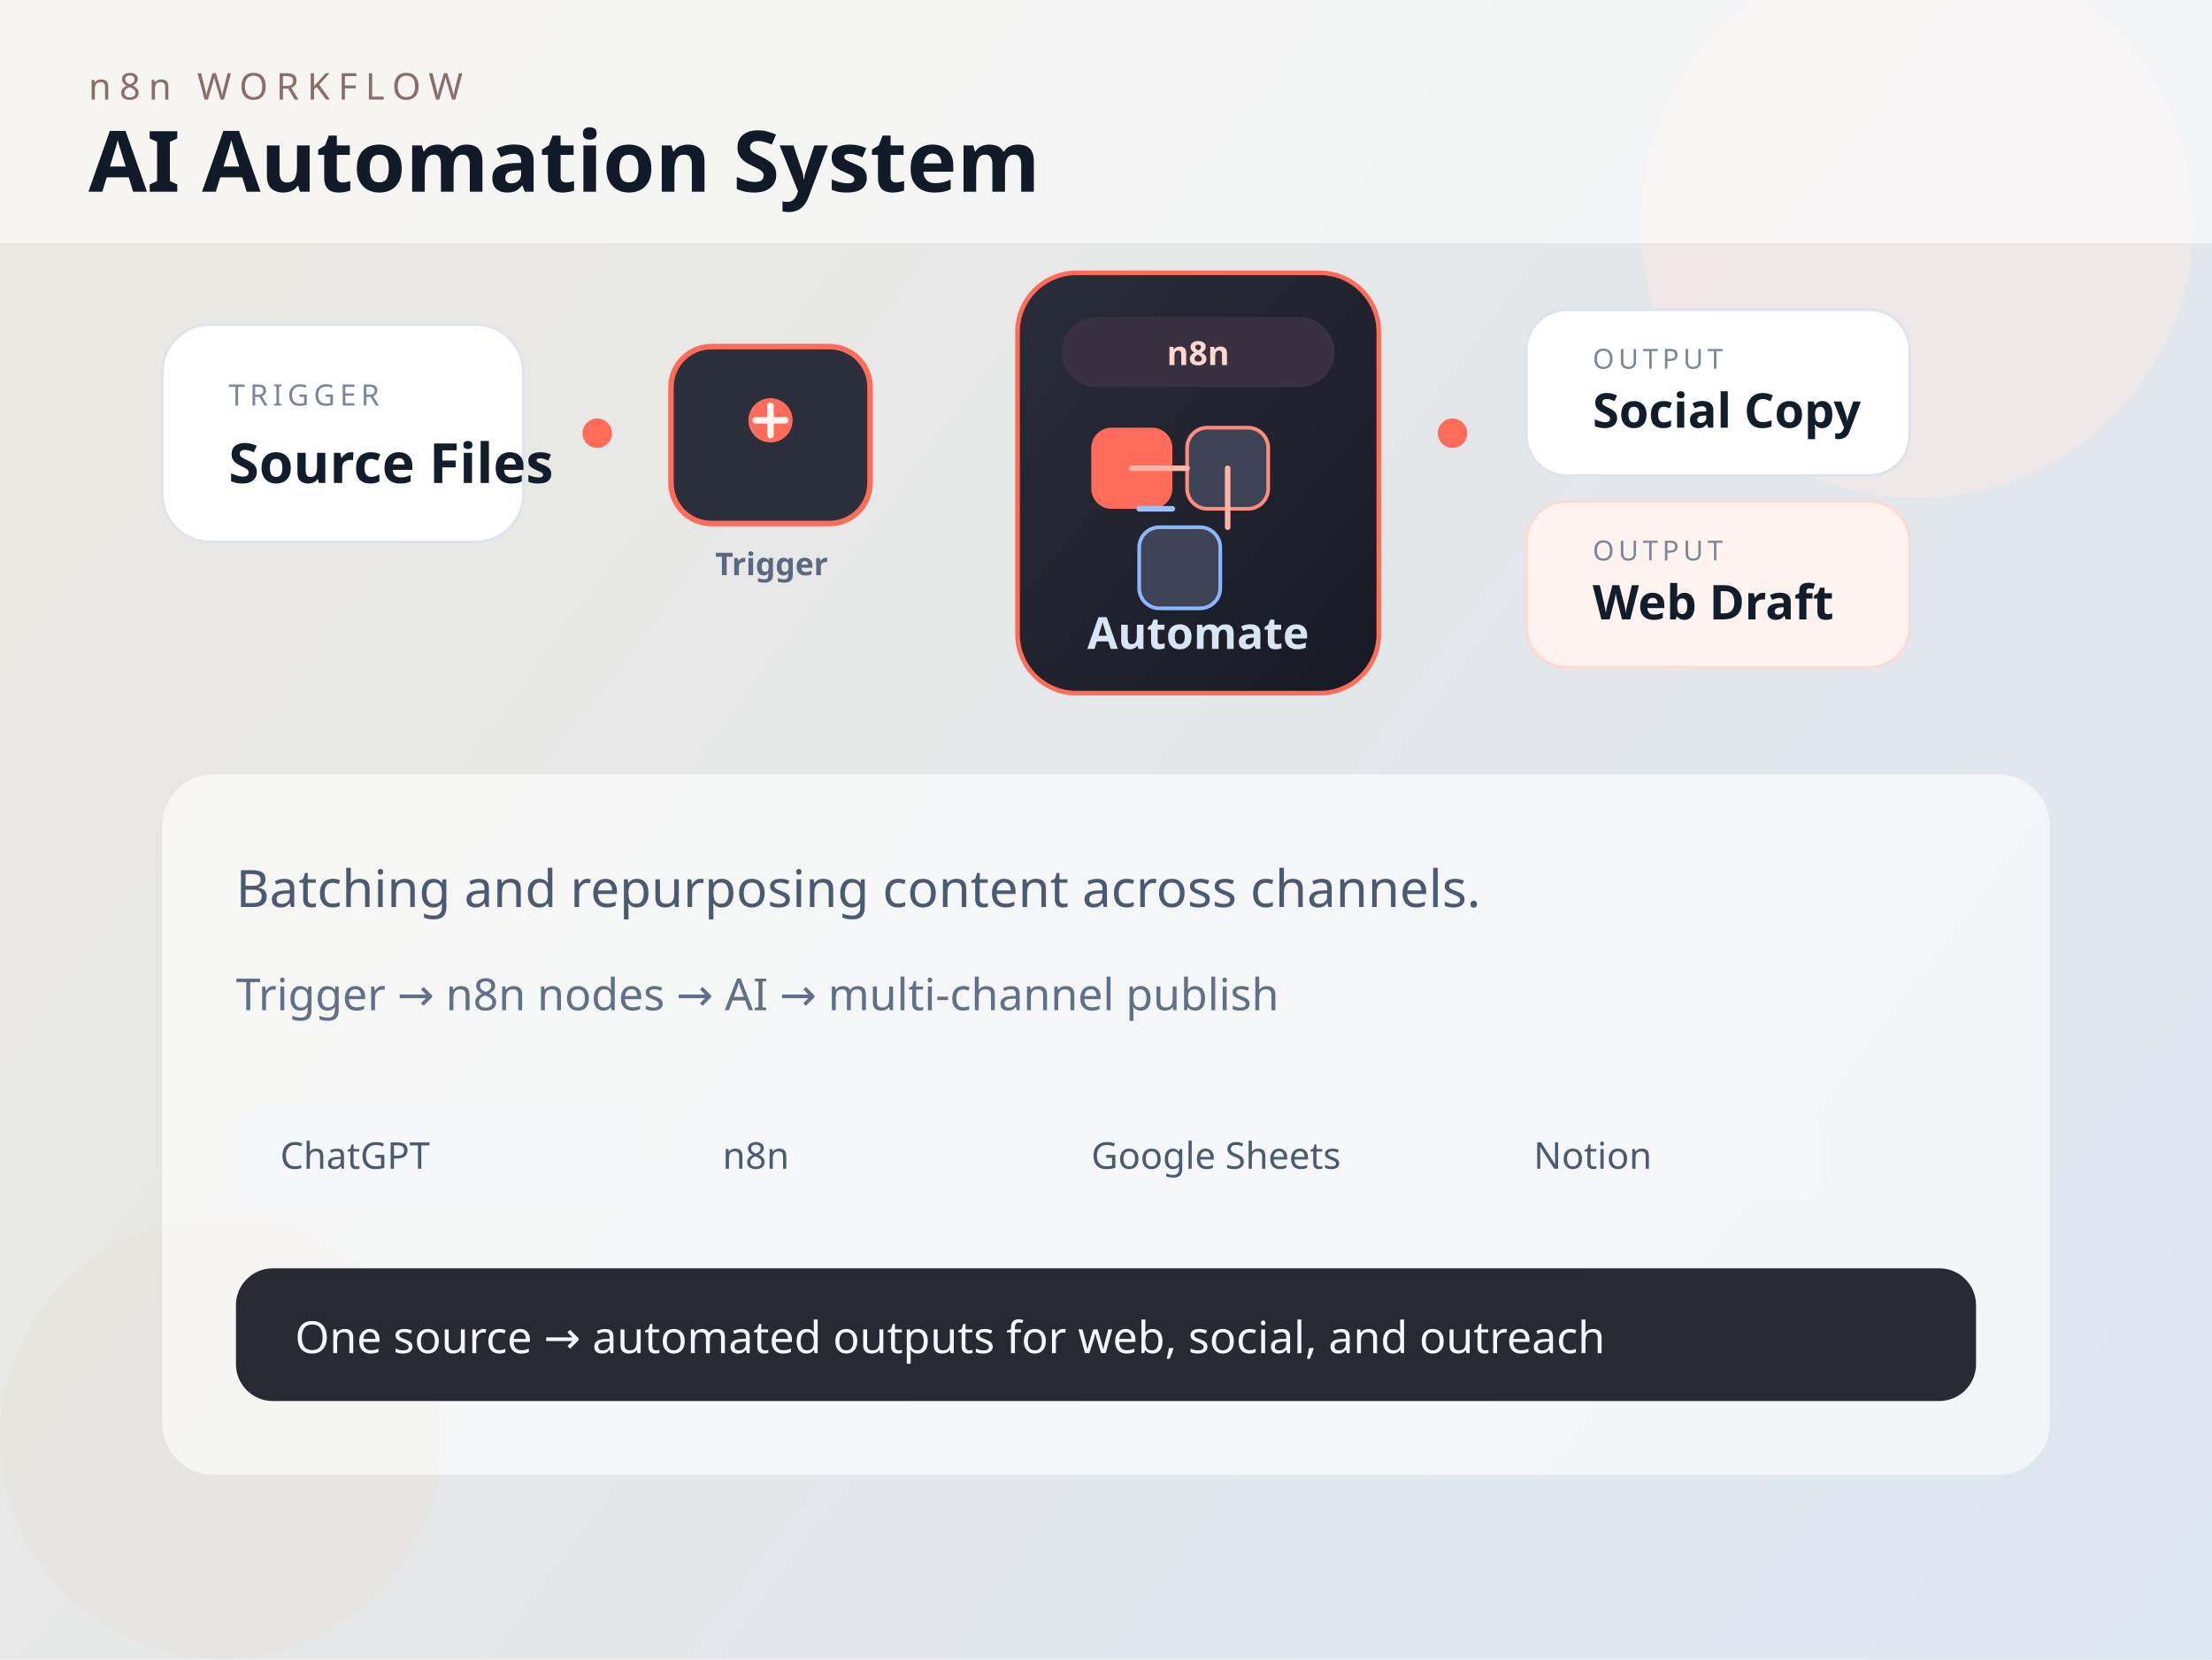
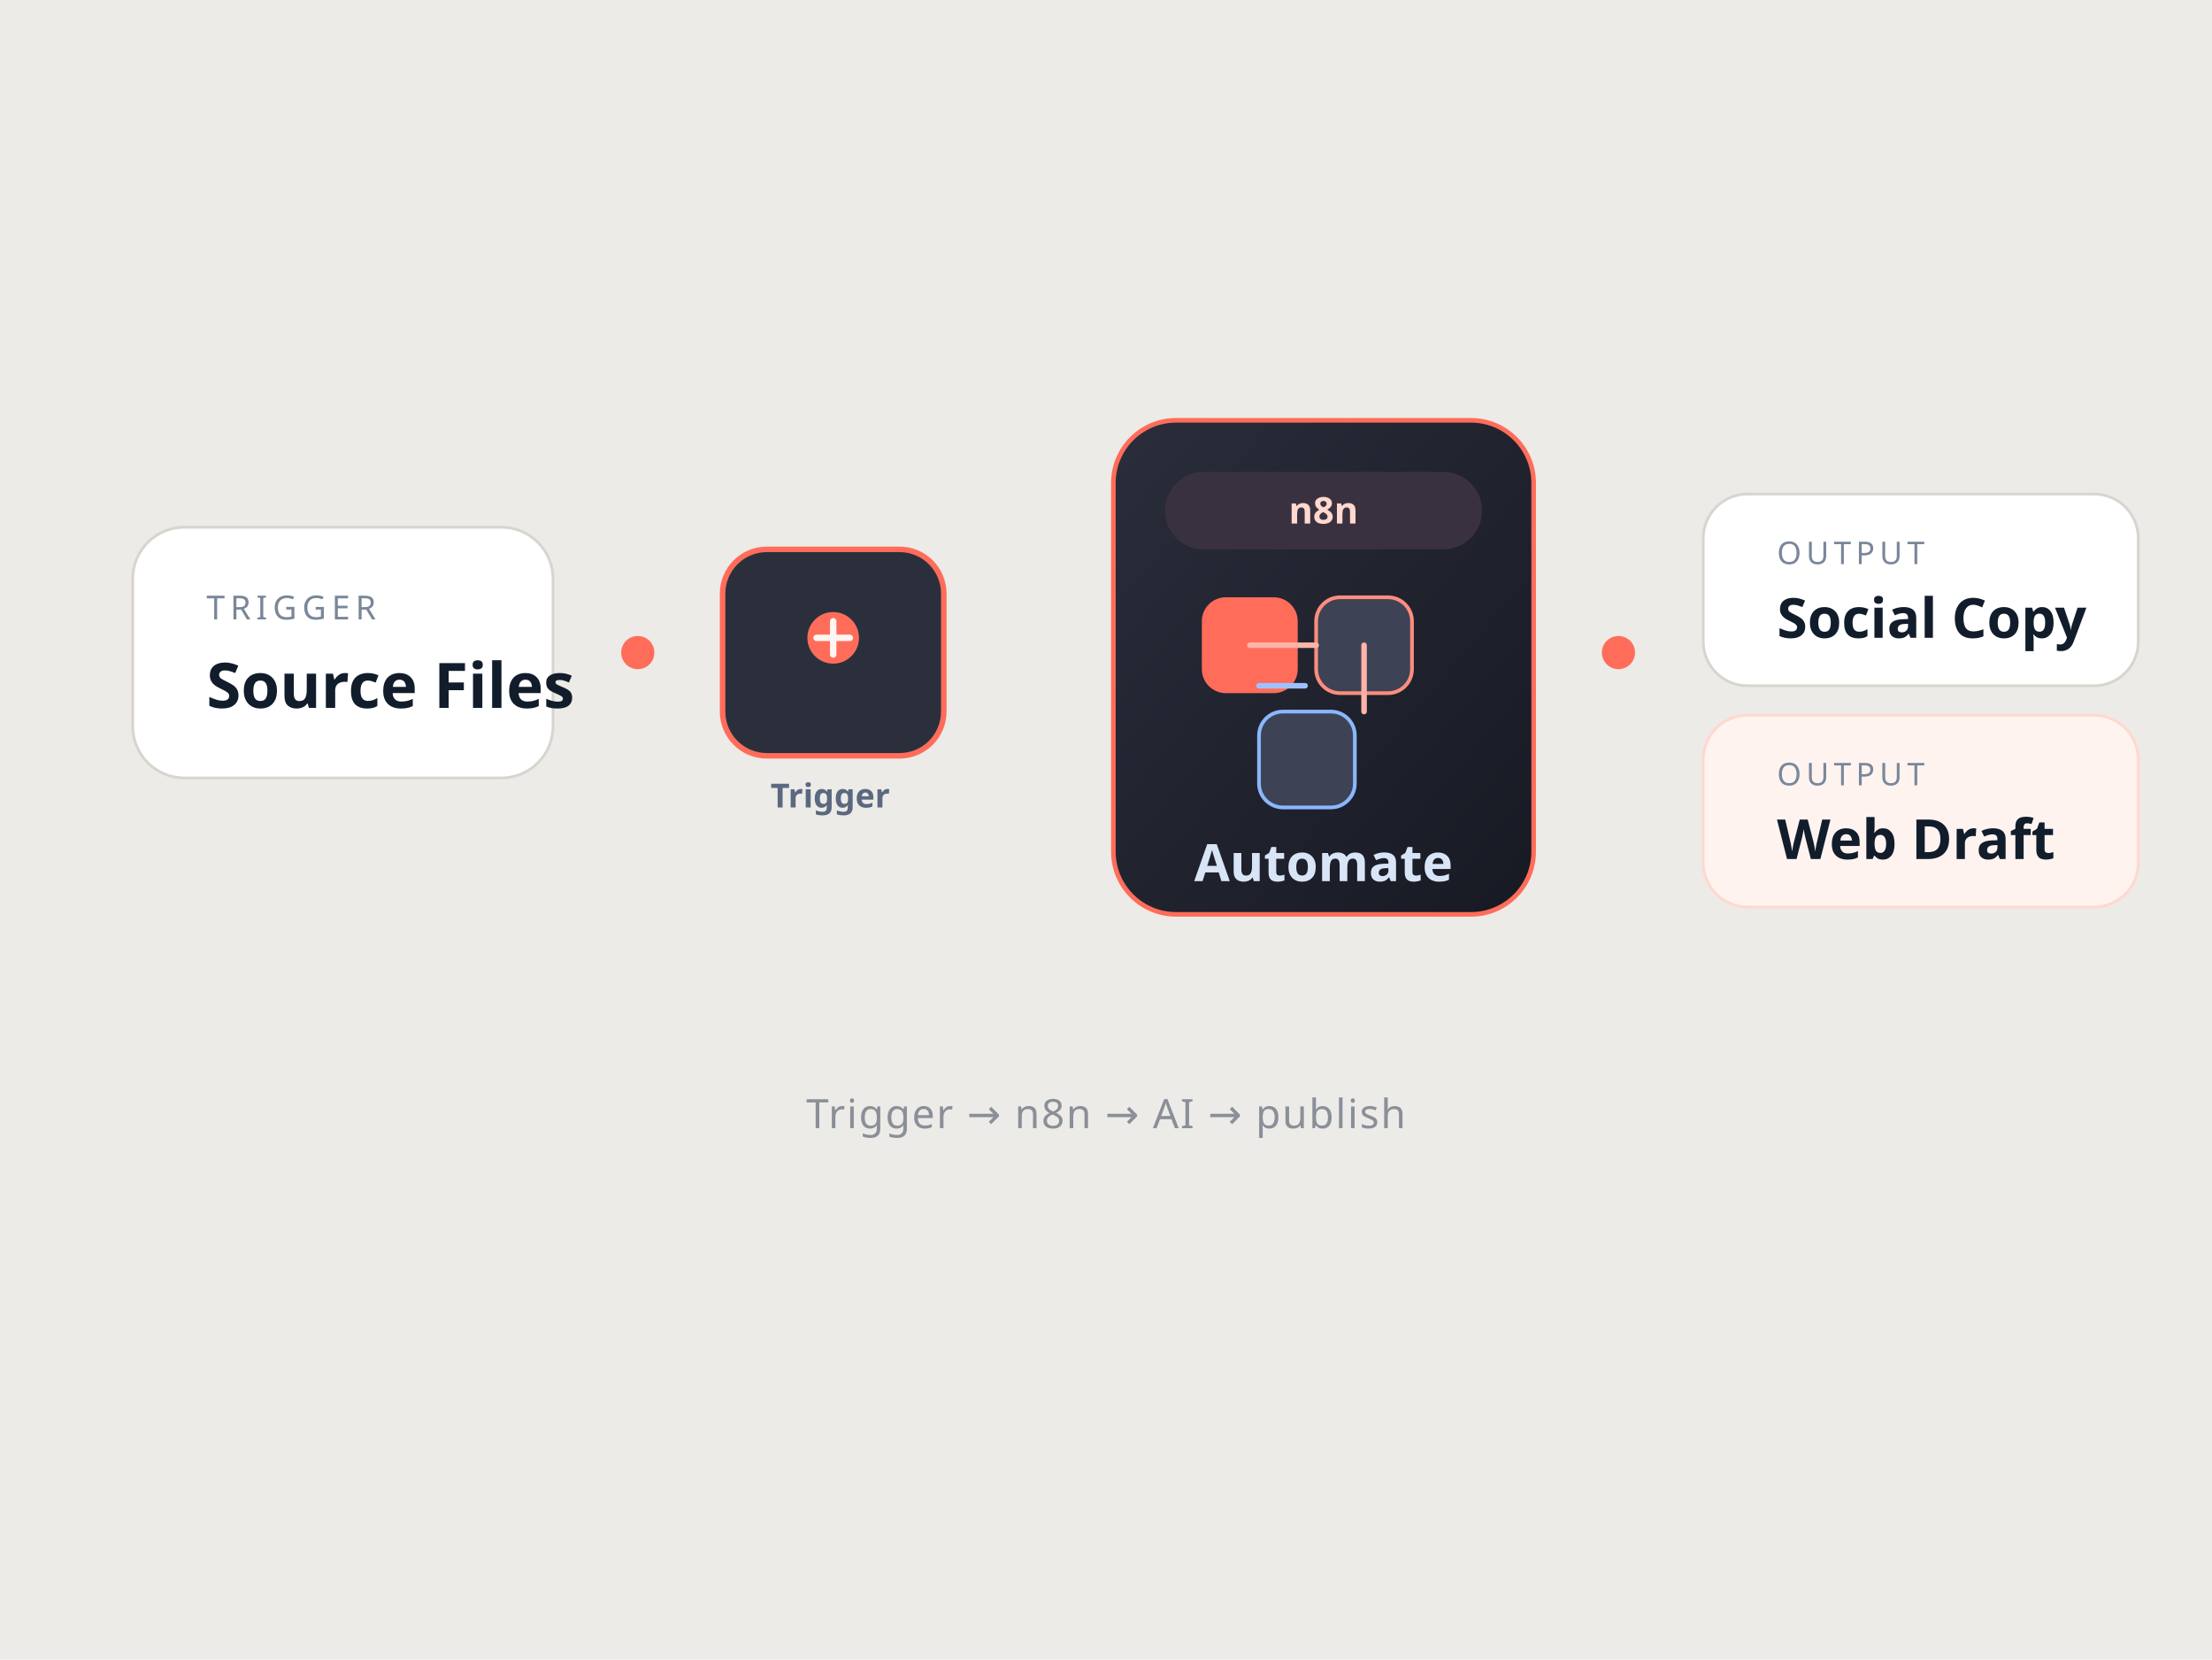
<svg xmlns="http://www.w3.org/2000/svg" width="1200" height="900" viewBox="0 0 1200 900" fill="none">
  <defs>
-     <linearGradient id="bg" x1="0" y1="0" x2="1200" y2="900" gradientUnits="userSpaceOnUse">
-       <stop stop-color="#ECE8E1" />
-       <stop offset="1" stop-color="#DDE7F2" />
-     </linearGradient>
    <linearGradient id="n8nCore" x1="0" y1="0" x2="1" y2="1">
      <stop stop-color="#2A2D3A" />
      <stop offset="1" stop-color="#171923" />
    </linearGradient>
    <linearGradient id="flow" x1="0" y1="0" x2="1" y2="0">
-       <stop stop-color="#B8C4D4" />
+       <stop stop-color="#C9D2DF" />
      <stop offset="0.5" stop-color="#FF7A66" />
-       <stop offset="1" stop-color="#C8D6E8" />
+       <stop offset="1" stop-color="#DCE5F2" />
    </linearGradient>
  </defs>
-   <rect width="1200" height="900" fill="url(#bg)" />
-   <circle cx="1040" cy="120" r="150" fill="#FFE9E4" fill-opacity="0.4" />
-   <circle cx="120" cy="780" r="120" fill="#E8E3DA" fill-opacity="0.45" />
-   <rect x="0" y="0" width="1200" height="132" fill="white" fill-opacity="0.55" />
-   <text x="48" y="54" fill="#8A6E68" font-family="'IBM Plex Sans', 'Segoe UI', sans-serif" font-size="20" letter-spacing="0.22em">n8n WORKFLOW</text>
-   <text x="48" y="104" fill="#111B28" font-family="'IBM Plex Sans', 'Segoe UI', sans-serif" font-size="46" font-weight="600">AI Automation System</text>
-   <rect x="88" y="176" width="196" height="118" rx="26" fill="white" stroke="#DDE4ED" stroke-width="1.5" />
-   <text x="124" y="220" fill="#7A879A" font-family="'IBM Plex Sans', 'Segoe UI', sans-serif" font-size="16" letter-spacing="0.16em">TRIGGER</text>
-   <text x="124" y="262" fill="#121D2C" font-family="'IBM Plex Sans', 'Segoe UI', sans-serif" font-size="30" font-weight="600">Source Files</text>
-   <path d="M284 235H364" stroke="url(#flow)" stroke-width="5" stroke-linecap="round" />
-   <circle cx="324" cy="235" r="8" fill="#FF6D5A" />
-   <rect x="364" y="188" width="108" height="96" rx="22" fill="#2B2F3C" stroke="#FF6D5A" stroke-width="3" />
-   <circle cx="418" cy="228" r="12" fill="#FF6D5A" />
-   <path d="M410 228H426" stroke="#FFF5F2" stroke-width="3.5" stroke-linecap="round" />
-   <path d="M418 220V236" stroke="#FFF5F2" stroke-width="3.5" stroke-linecap="round" />
-   <text x="388" y="312" fill="#5A6980" font-family="'IBM Plex Sans', 'Segoe UI', sans-serif" font-size="17" font-weight="600">Trigger</text>
-   <path d="M472 235H552" stroke="url(#flow)" stroke-width="5" stroke-linecap="round" />
-   <rect x="552" y="148" width="196" height="228" rx="32" fill="url(#n8nCore)" stroke="#FF6D5A" stroke-width="2.5" />
-   <rect x="576" y="172" width="148" height="38" rx="19" fill="#3A3140" />
-   <text x="650" y="198" text-anchor="middle" fill="#FFD8CF" font-family="'IBM Plex Sans', 'Segoe UI', sans-serif" font-size="18" font-weight="600">n8n</text>
-   <rect x="592" y="232" width="44" height="44" rx="11" fill="#FF6D5A" />
-   <rect x="644" y="232" width="44" height="44" rx="11" fill="#3D4354" stroke="#FF8D7E" stroke-width="2" />
-   <rect x="618" y="286" width="44" height="44" rx="11" fill="#3D4354" stroke="#8AB7FF" stroke-width="2" />
-   <path d="M614 254H644" stroke="#FFB4A8" stroke-width="3" stroke-linecap="round" />
-   <path d="M666 254V286" stroke="#FFB4A8" stroke-width="3" stroke-linecap="round" />
-   <path d="M636 276H618" stroke="#9FC0FF" stroke-width="3" stroke-linecap="round" />
-   <text x="650" y="352" text-anchor="middle" fill="#D8E5F7" font-family="'IBM Plex Sans', 'Segoe UI', sans-serif" font-size="24" font-weight="600">Automate</text>
-   <path d="M748 235H828" stroke="url(#flow)" stroke-width="5" stroke-linecap="round" />
-   <circle cx="788" cy="235" r="8" fill="#FF6D5A" />
-   <rect x="828" y="168" width="208" height="90" rx="22" fill="white" stroke="#DDE4ED" stroke-width="1.5" />
-   <text x="864" y="200" fill="#7A879A" font-family="'IBM Plex Sans', 'Segoe UI', sans-serif" font-size="15" letter-spacing="0.15em">OUTPUT</text>
-   <text x="864" y="232" fill="#121D2C" font-family="'IBM Plex Sans', 'Segoe UI', sans-serif" font-size="26" font-weight="600">Social Copy</text>
-   <rect x="828" y="272" width="208" height="90" rx="22" fill="#FFF3F0" stroke="#FFD8CF" stroke-width="1.5" />
-   <text x="864" y="304" fill="#7A879A" font-family="'IBM Plex Sans', 'Segoe UI', sans-serif" font-size="15" letter-spacing="0.15em">OUTPUT</text>
-   <text x="864" y="336" fill="#121D2C" font-family="'IBM Plex Sans', 'Segoe UI', sans-serif" font-size="26" font-weight="600">Web Draft</text>
-   <rect x="88" y="420" width="1024" height="380" rx="28" fill="white" fill-opacity="0.62" />
-   <text x="128" y="492" fill="#4A5A70" font-family="'IBM Plex Sans', 'Segoe UI', sans-serif" font-size="28" font-weight="500">Batching and repurposing content across channels.</text>
-   <text x="128" y="548" fill="#607088" font-family="'IBM Plex Sans', 'Segoe UI', sans-serif" font-size="24">Trigger → n8n nodes → AI → multi-channel publish</text>
-   <rect x="128" y="600" width="220" height="52" rx="16" fill="#F5F7FA" />
-   <text x="152" y="634" fill="#4A5A70" font-family="'IBM Plex Sans', 'Segoe UI', sans-serif" font-size="20">ChatGPT</text>
-   <rect x="368" y="600" width="180" height="52" rx="16" fill="#F5F7FA" />
-   <text x="392" y="634" fill="#4A5A70" font-family="'IBM Plex Sans', 'Segoe UI', sans-serif" font-size="20">n8n</text>
-   <rect x="568" y="600" width="220" height="52" rx="16" fill="#F5F7FA" />
-   <text x="592" y="634" fill="#4A5A70" font-family="'IBM Plex Sans', 'Segoe UI', sans-serif" font-size="20">Google Sheets</text>
-   <rect x="808" y="600" width="180" height="52" rx="16" fill="#F5F7FA" />
-   <text x="832" y="634" fill="#4A5A70" font-family="'IBM Plex Sans', 'Segoe UI', sans-serif" font-size="20">Notion</text>
-   <rect x="128" y="688" width="944" height="72" rx="20" fill="#171923" fill-opacity="0.92" />
-   <text x="160" y="734" fill="#F4F7FB" font-family="'IBM Plex Sans', 'Segoe UI', sans-serif" font-size="24" font-weight="500">One source → automated outputs for web, social, and outreach</text>
+   <rect width="1200" height="900" fill="#ECEBE7" />
+   <rect x="72" y="286" width="228" height="136" rx="28" fill="white" stroke="#D8D5CF" stroke-width="1.5" />
+   <text x="112" y="336" fill="#7A879A" font-family="'IBM Plex Sans', 'Segoe UI', sans-serif" font-size="18" letter-spacing="0.16em">TRIGGER</text>
+   <text x="112" y="384" fill="#121D2C" font-family="'IBM Plex Sans', 'Segoe UI', sans-serif" font-size="34" font-weight="600">Source Files</text>
+   <path d="M300 354H392" stroke="url(#flow)" stroke-width="5" stroke-linecap="round" />
+   <circle cx="346" cy="354" r="9" fill="#FF6D5A" />
+   <rect x="392" y="298" width="120" height="112" rx="24" fill="#2B2F3C" stroke="#FF6D5A" stroke-width="3" />
+   <circle cx="452" cy="346" r="14" fill="#FF6D5A" />
+   <path d="M443 346H461" stroke="#FFF5F2" stroke-width="3.5" stroke-linecap="round" />
+   <path d="M452 337V355" stroke="#FFF5F2" stroke-width="3.5" stroke-linecap="round" />
+   <text x="418" y="438" fill="#5A6980" font-family="'IBM Plex Sans', 'Segoe UI', sans-serif" font-size="18" font-weight="600">Trigger</text>
+   <path d="M512 354H604" stroke="url(#flow)" stroke-width="5" stroke-linecap="round" />
+   <rect x="604" y="228" width="228" height="268" rx="34" fill="url(#n8nCore)" stroke="#FF6D5A" stroke-width="2.5" />
+   <rect x="632" y="256" width="172" height="42" rx="21" fill="#3A3140" />
+   <text x="718" y="284" text-anchor="middle" fill="#FFD8CF" font-family="'IBM Plex Sans', 'Segoe UI', sans-serif" font-size="20" font-weight="600">n8n</text>
+   <rect x="652" y="324" width="52" height="52" rx="13" fill="#FF6D5A" />
+   <rect x="714" y="324" width="52" height="52" rx="13" fill="#3D4354" stroke="#FF8D7E" stroke-width="2" />
+   <rect x="683" y="386" width="52" height="52" rx="13" fill="#3D4354" stroke="#8AB7FF" stroke-width="2" />
+   <path d="M678 350H714" stroke="#FFB4A8" stroke-width="3" stroke-linecap="round" />
+   <path d="M740 350V386" stroke="#FFB4A8" stroke-width="3" stroke-linecap="round" />
+   <path d="M708 372H683" stroke="#9FC0FF" stroke-width="3" stroke-linecap="round" />
+   <text x="718" y="478" text-anchor="middle" fill="#D8E5F7" font-family="'IBM Plex Sans', 'Segoe UI', sans-serif" font-size="28" font-weight="600">Automate</text>
+   <path d="M832 354H924" stroke="url(#flow)" stroke-width="5" stroke-linecap="round" />
+   <circle cx="878" cy="354" r="9" fill="#FF6D5A" />
+   <rect x="924" y="268" width="236" height="104" rx="24" fill="white" stroke="#D8D5CF" stroke-width="1.5" />
+   <text x="964" y="306" fill="#7A879A" font-family="'IBM Plex Sans', 'Segoe UI', sans-serif" font-size="17" letter-spacing="0.15em">OUTPUT</text>
+   <text x="964" y="346" fill="#121D2C" font-family="'IBM Plex Sans', 'Segoe UI', sans-serif" font-size="30" font-weight="600">Social Copy</text>
+   <rect x="924" y="388" width="236" height="104" rx="24" fill="#FFF3F0" stroke="#FFD8CF" stroke-width="1.5" />
+   <text x="964" y="426" fill="#7A879A" font-family="'IBM Plex Sans', 'Segoe UI', sans-serif" font-size="17" letter-spacing="0.15em">OUTPUT</text>
+   <text x="964" y="466" fill="#121D2C" font-family="'IBM Plex Sans', 'Segoe UI', sans-serif" font-size="30" font-weight="600">Web Draft</text>
+   <text x="600" y="612" text-anchor="middle" fill="#8A8F98" font-family="'IBM Plex Sans', 'Segoe UI', sans-serif" font-size="22" letter-spacing="0.04em">Trigger → n8n → AI → publish</text>
</svg>
